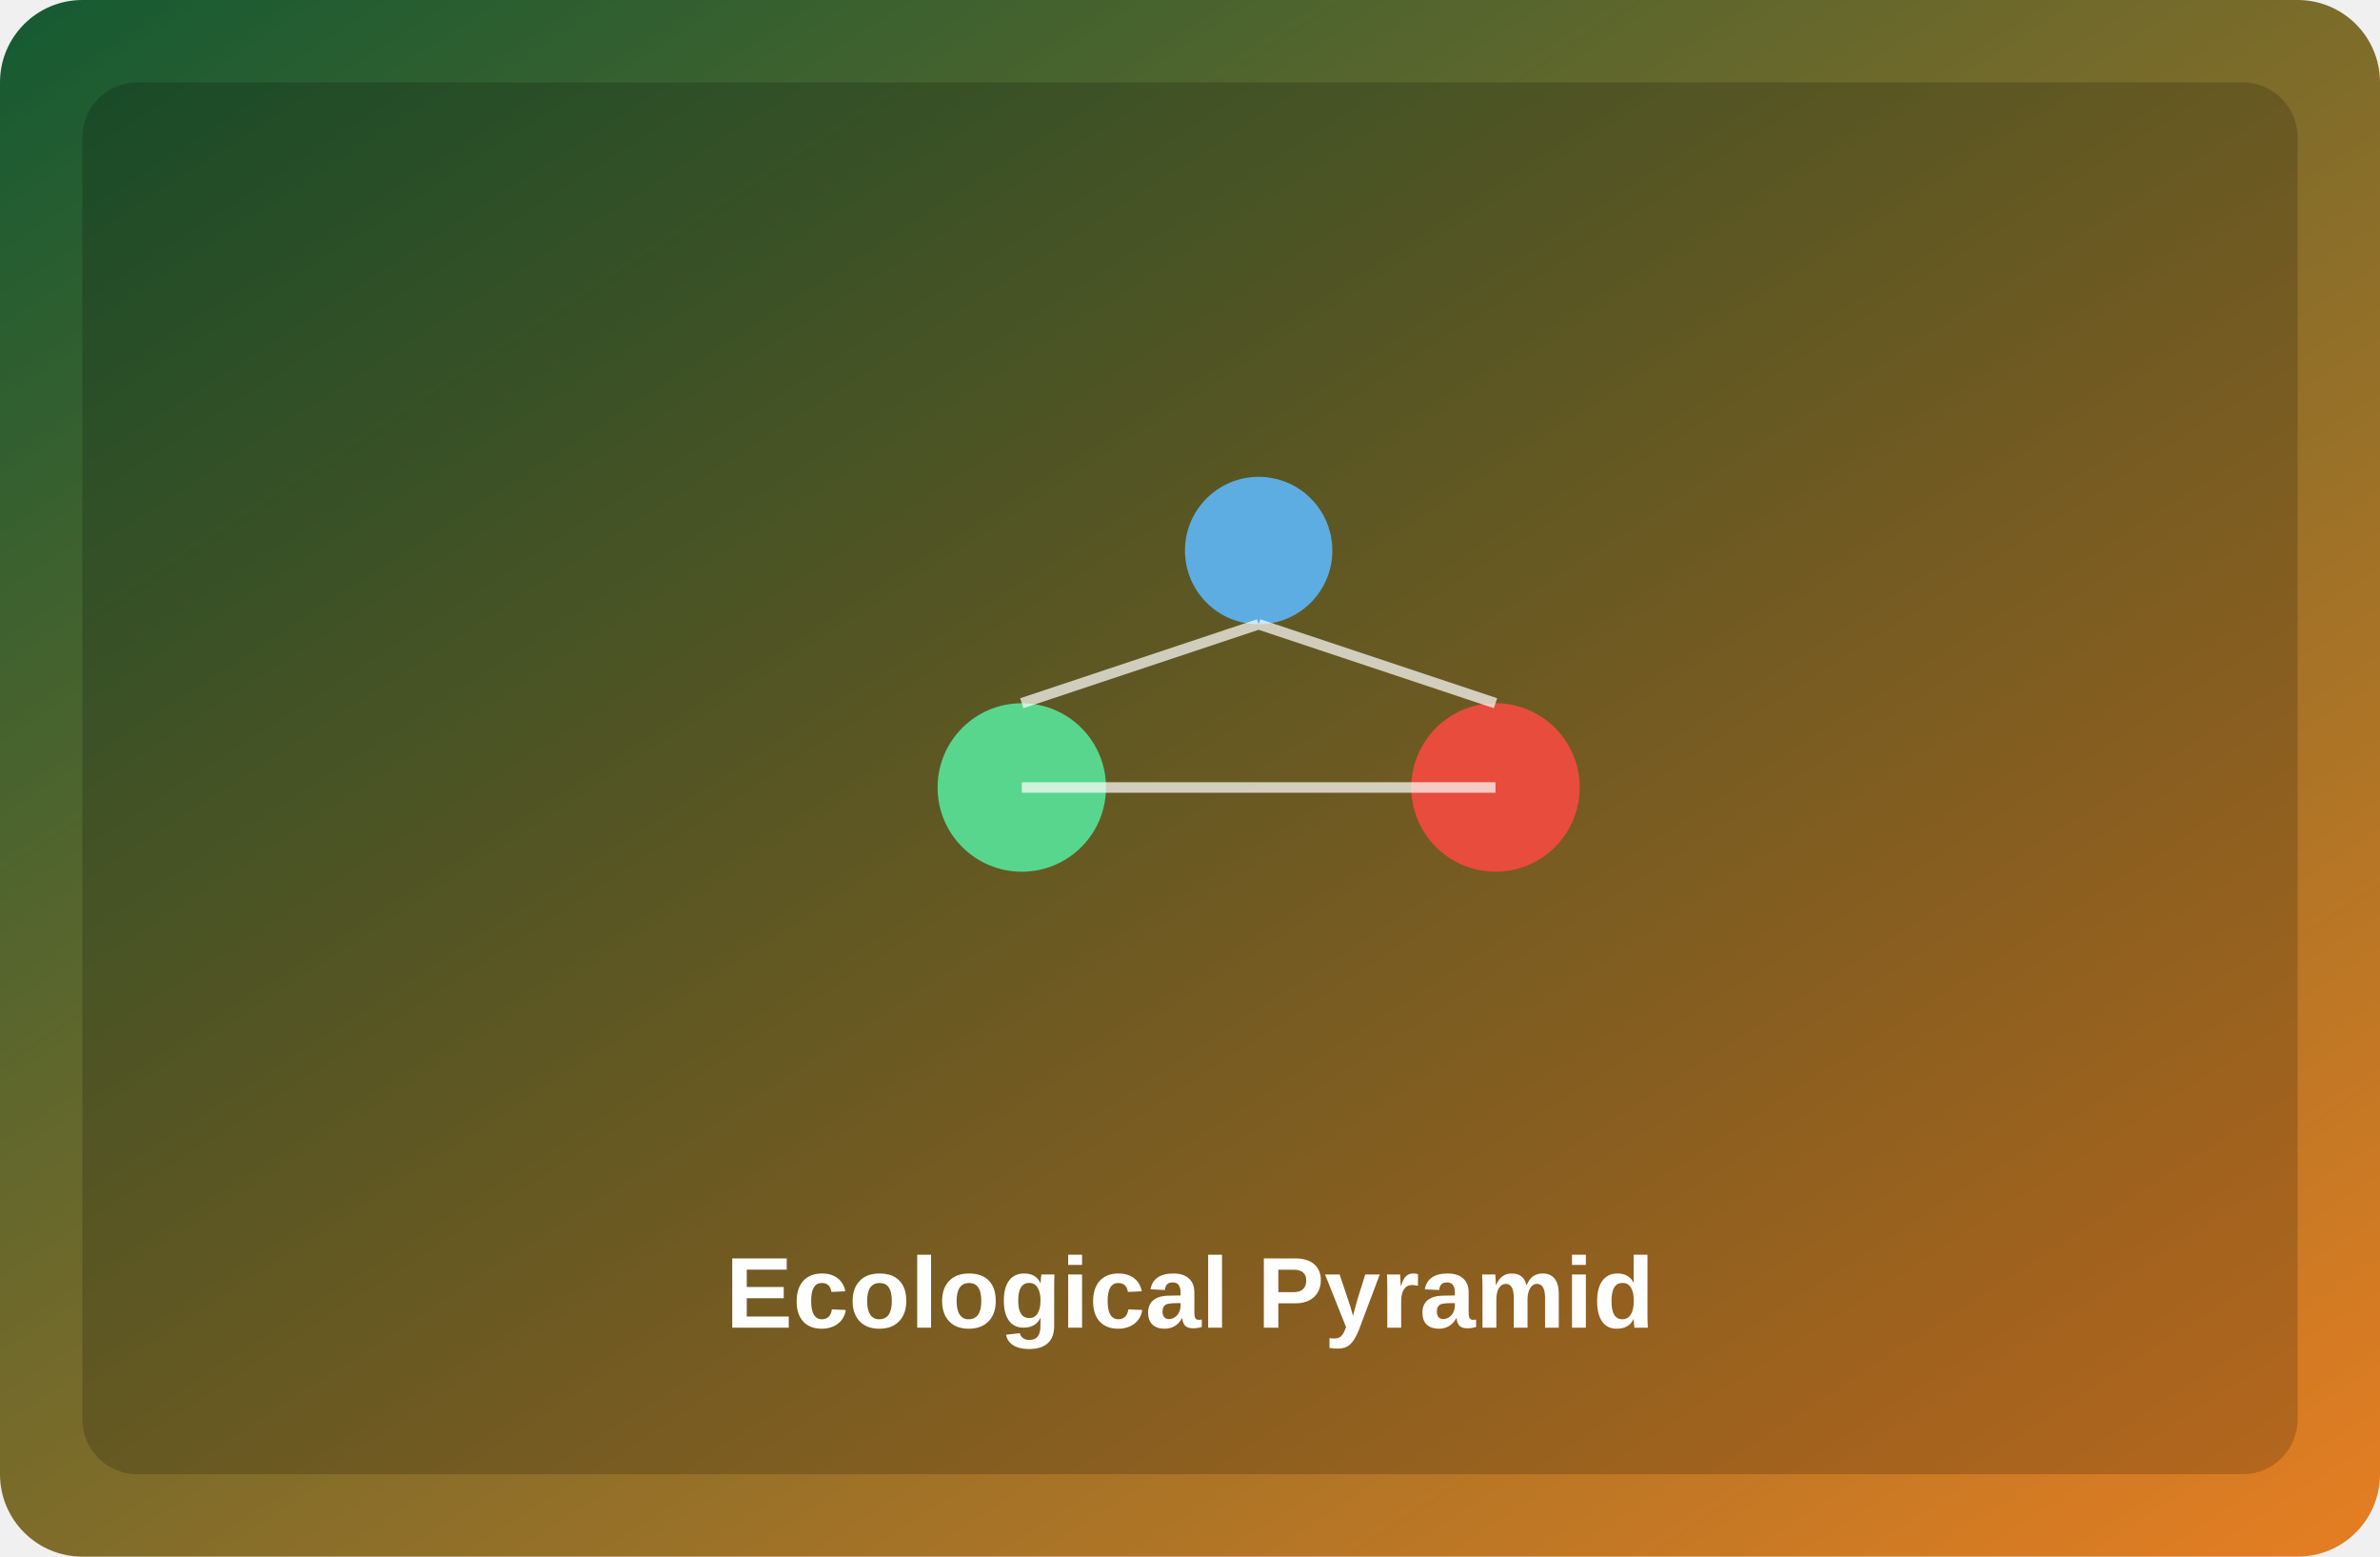
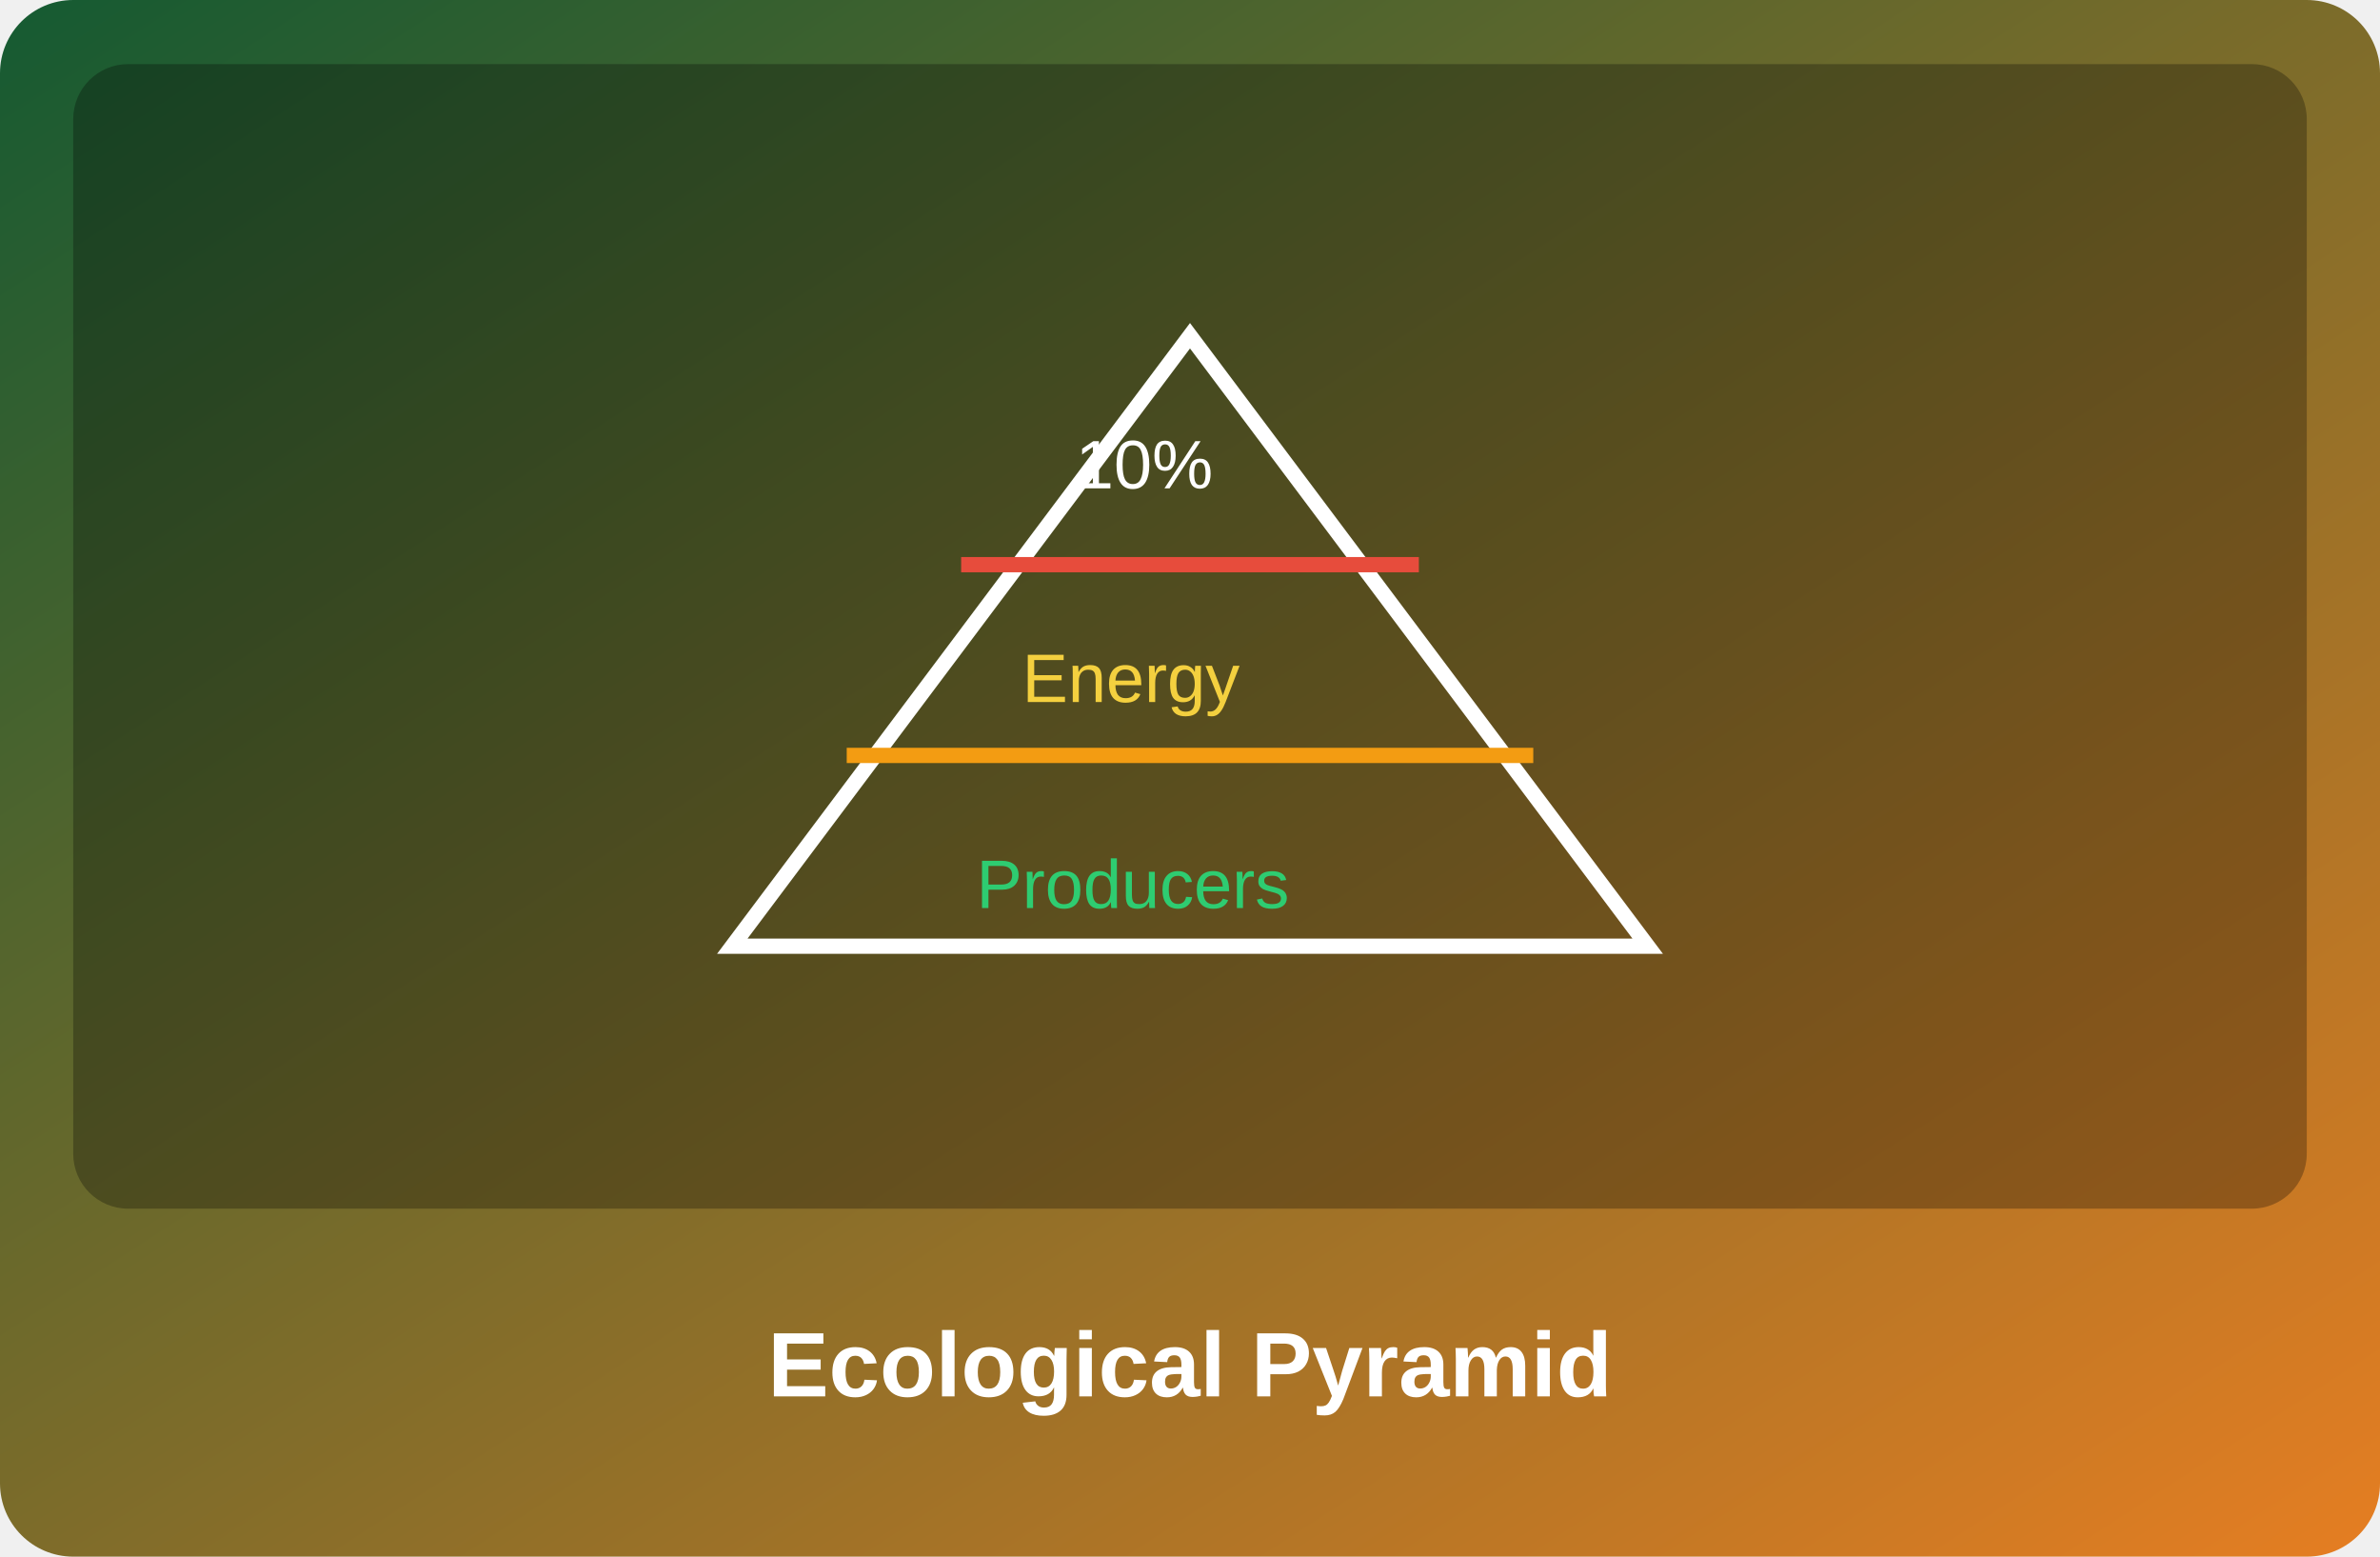
<svg xmlns="http://www.w3.org/2000/svg" width="520" height="340" viewBox="0 0 520 340">
  <defs>
-     <linearGradient id="g" x1="0%" y1="0%" x2="100%" y2="100%">
+     <linearGradient id="bg" x1="0%" y1="0%" x2="100%" y2="100%">
      <stop offset="0%" stop-color="#145a32" />
      <stop offset="100%" stop-color="#e67e22" />
    </linearGradient>
  </defs>
-   <rect width="520" height="340" rx="18" fill="url(#g)" />
-   <rect x="18" y="18" width="484" height="304" rx="12" fill="rgba(0,0,0,0.18)" />
-   <g transform="translate(160,80) scale(1.15)">
-     <circle cx="100" cy="35" r="14" fill="#5dade2" />
-     <circle cx="55" cy="80" r="16" fill="#58d68d" />
-     <circle cx="145" cy="80" r="16" fill="#e74c3c" />
-     <path d="M100 49 L55 64 M100 49 L145 64 M55 80 L145 80" stroke="#fff" stroke-width="2" opacity="0.7" />
-   </g>
-   <text x="260" y="290" text-anchor="middle" font-family="Arial,Helvetica,sans-serif" font-size="22" font-weight="700" fill="#ffffff">Ecological Pyramid</text>
+   <rect width="520" height="340" rx="16" fill="url(#bg)" />
+   <rect x="16" y="14" width="488" height="250" rx="12" fill="rgba(0,0,0,0.28)" />
+   <svg x="60" y="40" width="400" height="200" viewBox="0 0 200 120">
+     <polygon points="100,20 160,100 40,100" fill="none" stroke="#fff" stroke-width="2" />
+     <line x1="55" y1="75" x2="145" y2="75" stroke="#f39c12" stroke-width="2" />
+     <line x1="70" y1="50" x2="130" y2="50" stroke="#e74c3c" stroke-width="2" />
+     <text x="85" y="40" fill="#fff" font-size="9" font-family="Arial">10%</text>
+     <text x="78" y="68" fill="#f4d03f" font-size="9" font-family="Arial">Energy</text>
+     <text x="72" y="95" fill="#2ecc71" font-size="9" font-family="Arial">Producers</text>
+   </svg>
+   <text x="260" y="305" text-anchor="middle" font-family="Arial,Helvetica,sans-serif" font-size="20" font-weight="700" fill="#ffffff">Ecological Pyramid</text>
</svg>
